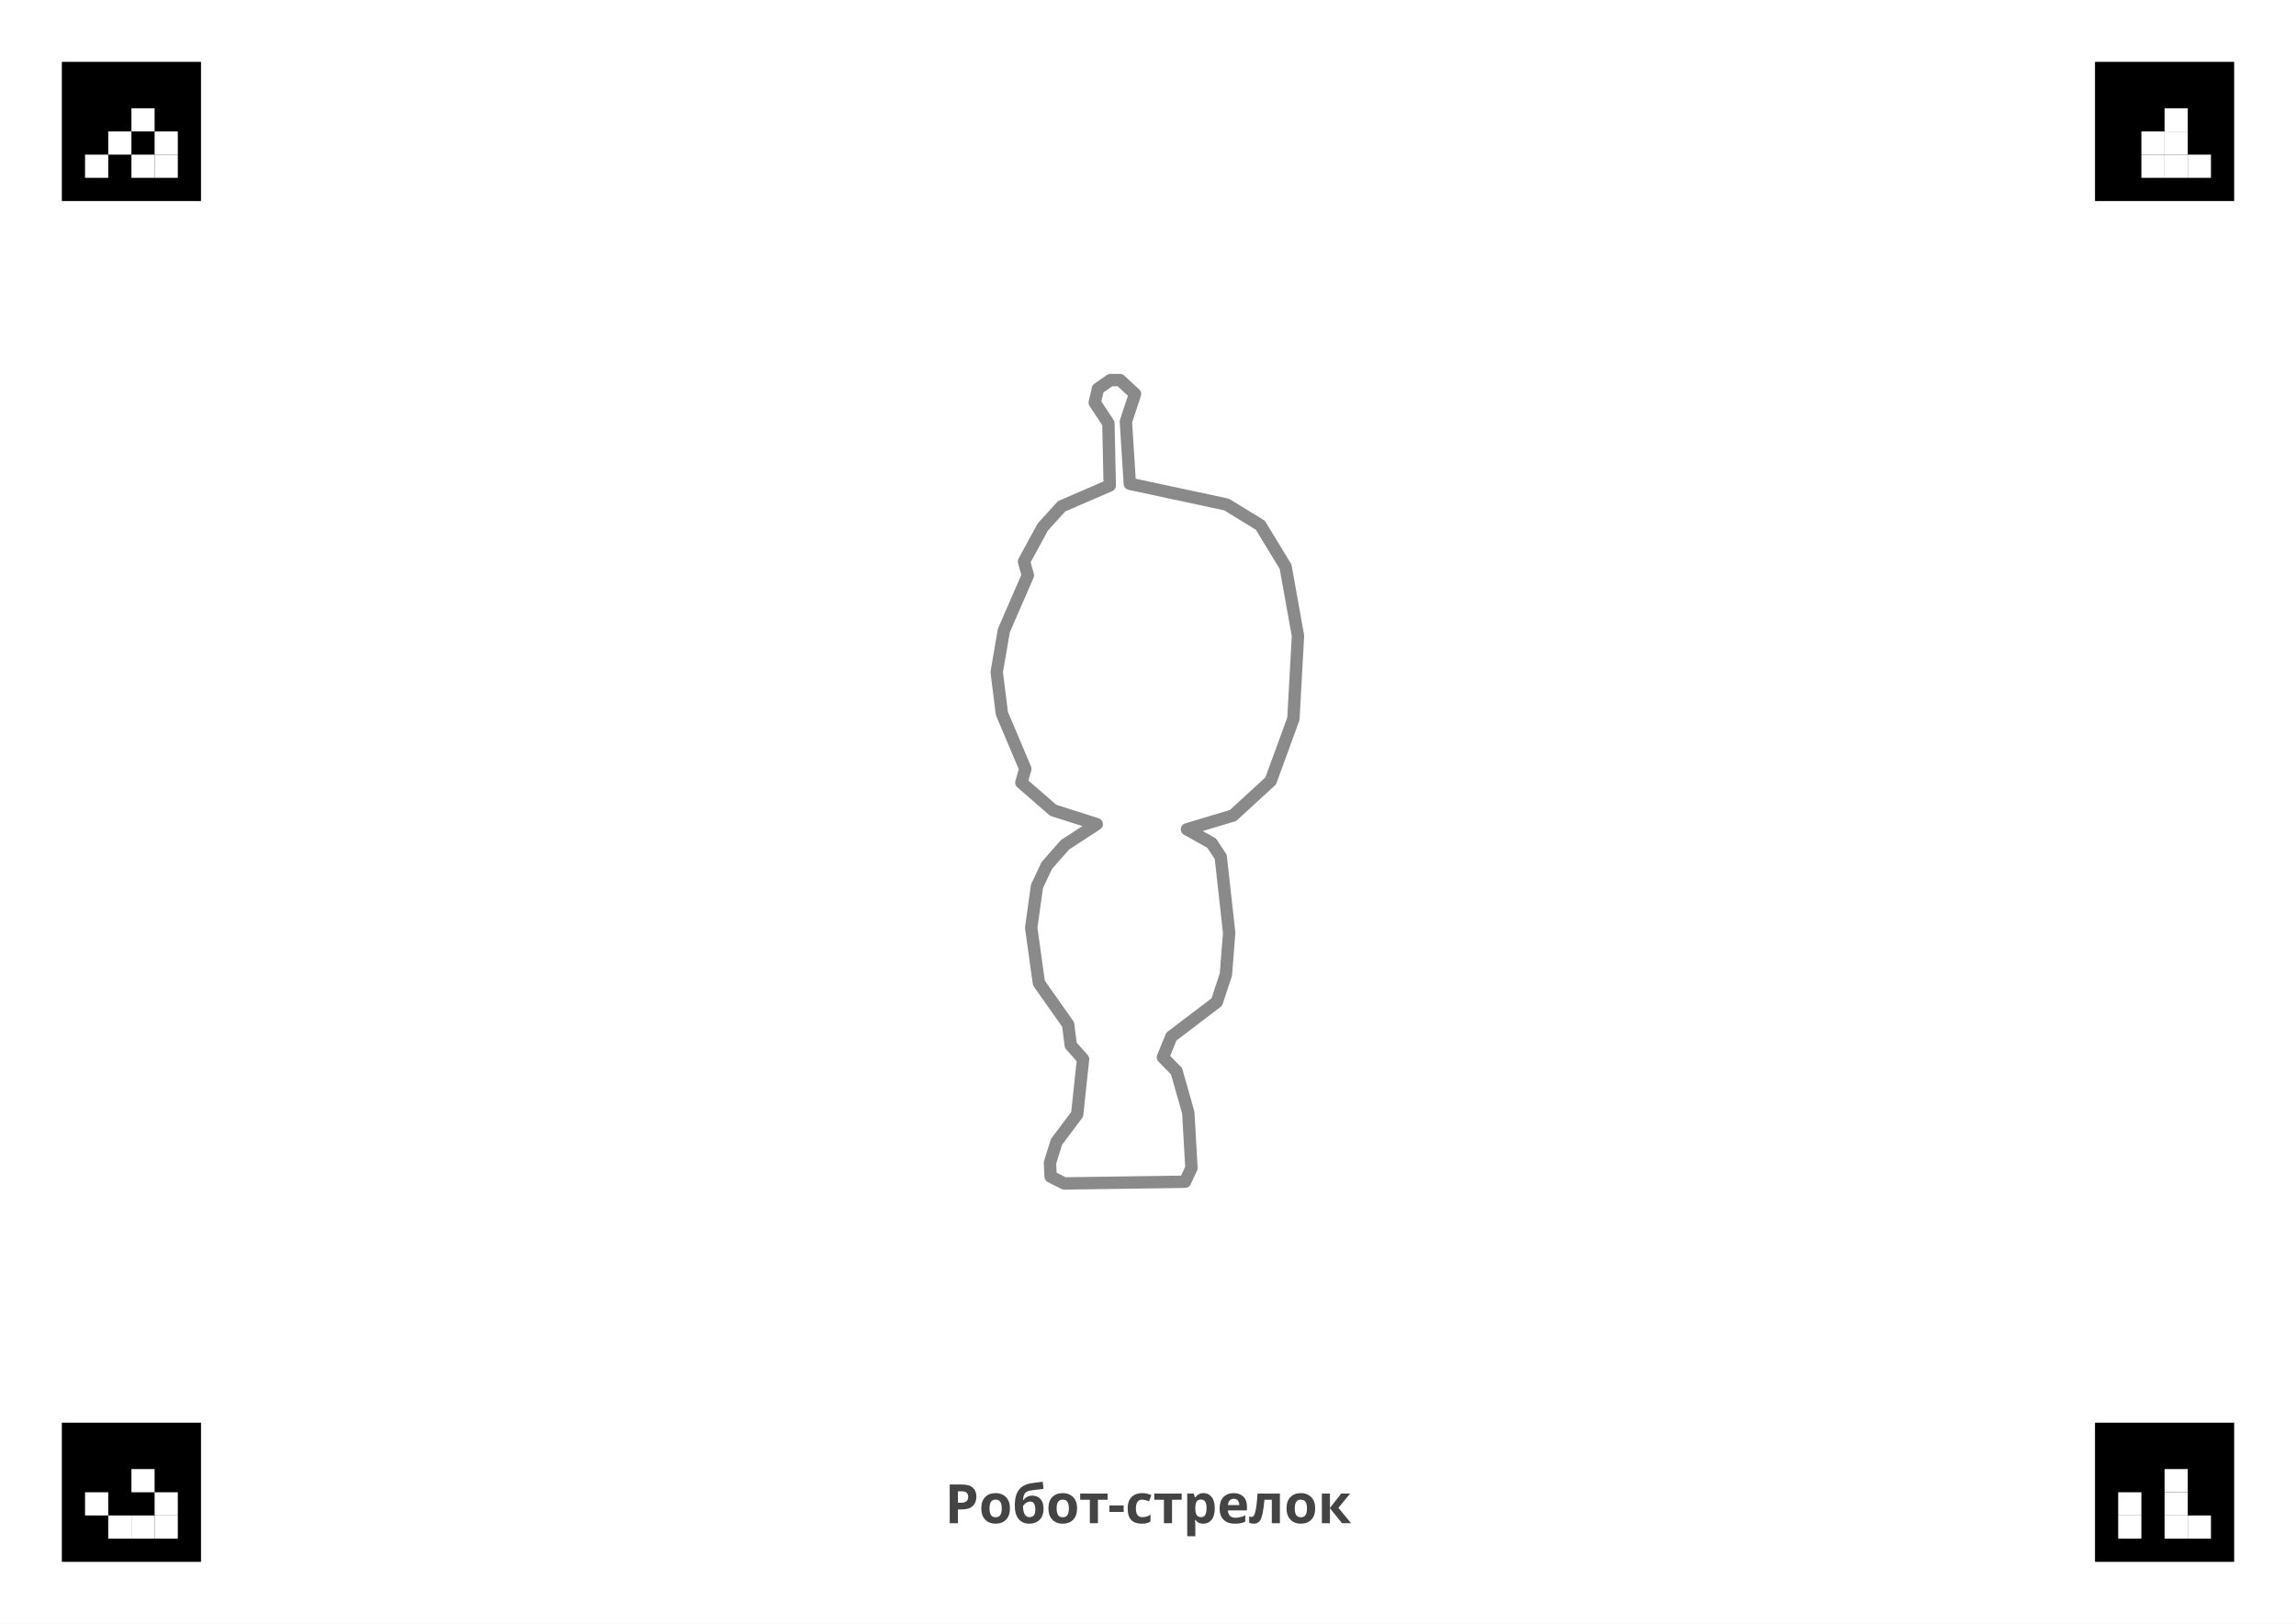
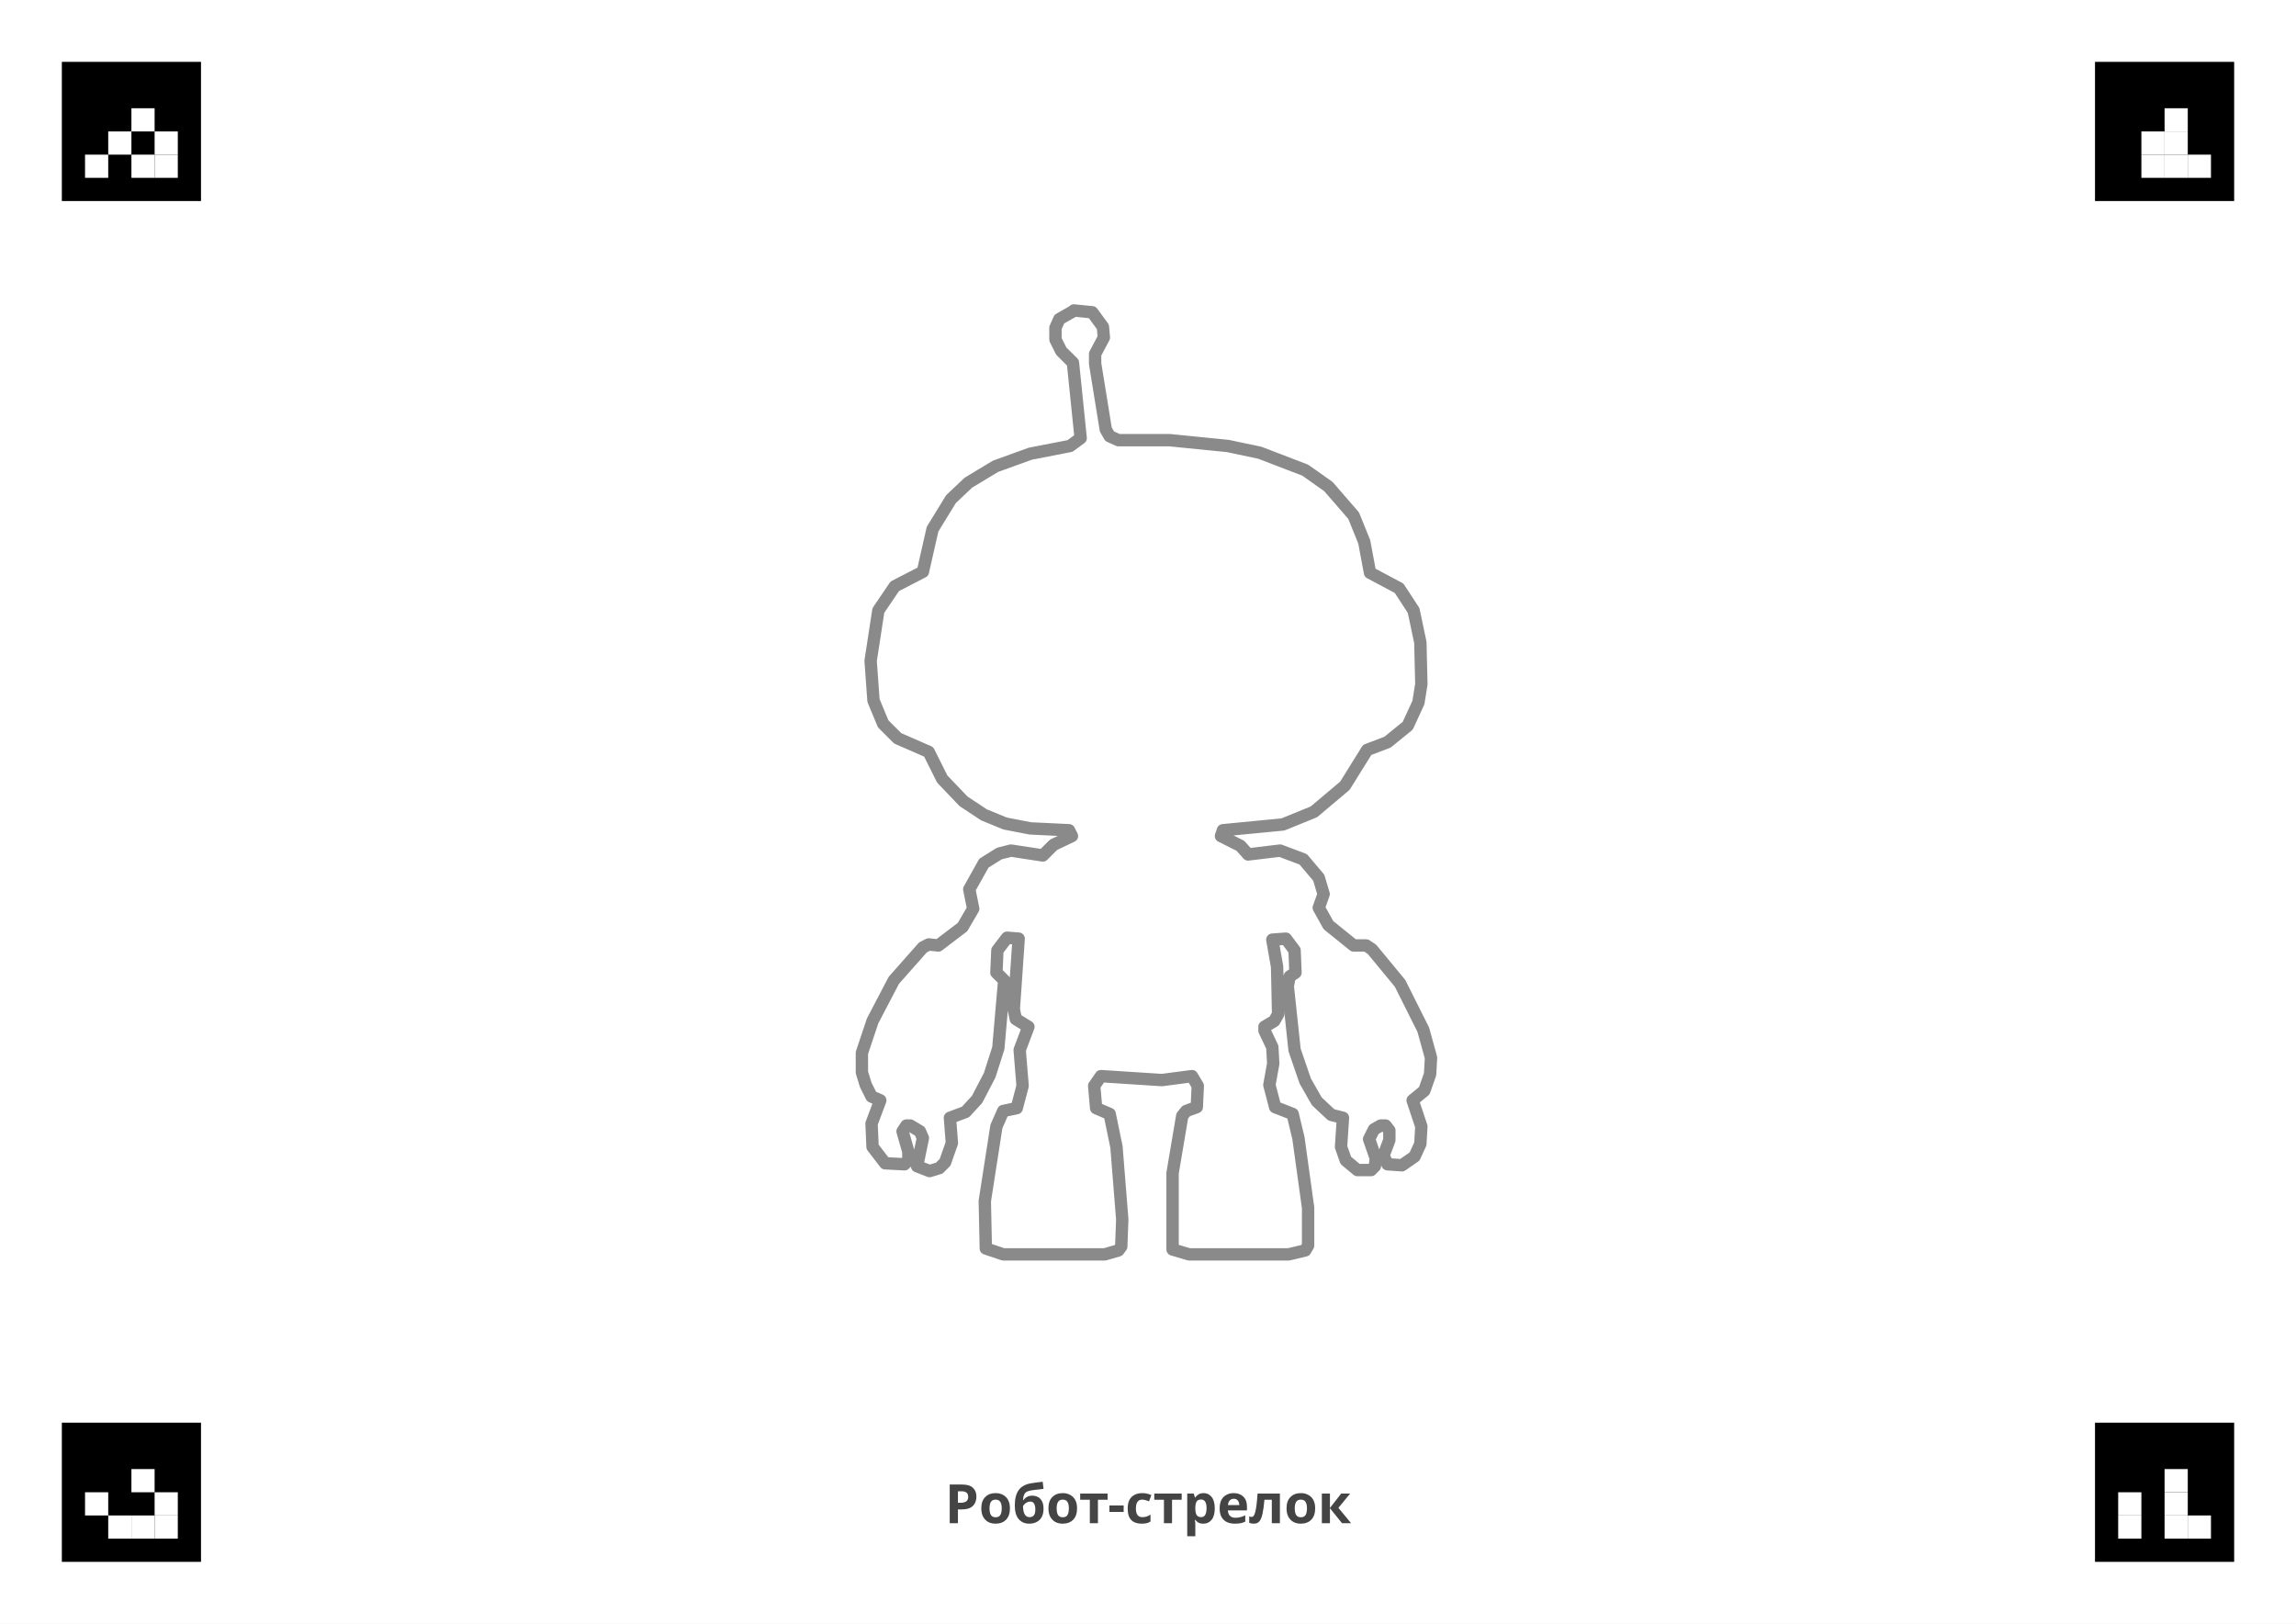
<svg xmlns="http://www.w3.org/2000/svg" width="297mm" height="210mm" viewBox="0 0 297 210">
  <rect width="297" height="210" fill="#fff" />
  <rect x="8" y="8" width="18" height="18" fill="#000" />
  <rect x="17.00" y="14.00" width="3" height="3" fill="#fff" />
  <rect x="14.00" y="17.00" width="3" height="3" fill="#fff" />
  <rect x="20.00" y="17.00" width="3" height="3" fill="#fff" />
  <rect x="11.00" y="20.00" width="3" height="3" fill="#fff" />
  <rect x="17.00" y="20.00" width="3" height="3" fill="#fff" />
  <rect x="20.00" y="20.00" width="3" height="3" fill="#fff" />
  <rect x="271" y="8" width="18" height="18" fill="#000" />
  <rect x="280.00" y="14.00" width="3" height="3" fill="#fff" />
  <rect x="277.00" y="17.00" width="3" height="3" fill="#fff" />
  <rect x="280.00" y="17.00" width="3" height="3" fill="#fff" />
  <rect x="277.00" y="20.00" width="3" height="3" fill="#fff" />
  <rect x="280.00" y="20.00" width="3" height="3" fill="#fff" />
  <rect x="283.00" y="20.00" width="3" height="3" fill="#fff" />
  <rect x="8" y="184" width="18" height="18" fill="#000" />
  <rect x="17.00" y="190.00" width="3" height="3" fill="#fff" />
  <rect x="11.00" y="193.00" width="3" height="3" fill="#fff" />
  <rect x="20.00" y="193.00" width="3" height="3" fill="#fff" />
  <rect x="14.00" y="196.00" width="3" height="3" fill="#fff" />
  <rect x="17.00" y="196.00" width="3" height="3" fill="#fff" />
  <rect x="20.00" y="196.00" width="3" height="3" fill="#fff" />
  <rect x="271" y="184" width="18" height="18" fill="#000" />
  <rect x="280.00" y="190.00" width="3" height="3" fill="#fff" />
  <rect x="274.00" y="193.00" width="3" height="3" fill="#fff" />
  <rect x="280.00" y="193.00" width="3" height="3" fill="#fff" />
  <rect x="274.00" y="196.00" width="3" height="3" fill="#fff" />
  <rect x="280.00" y="196.00" width="3" height="3" fill="#fff" />
  <rect x="283.00" y="196.00" width="3" height="3" fill="#fff" />
-   <path d="M137.66 153.06 L135.90 152.17 L135.82 150.38 L136.66 147.69 L139.34 144.12 L140.10 136.97 L138.51 135.19 L138.17 132.50 L134.39 127.14 L133.39 119.99 L134.14 114.63 L135.40 111.95 L137.75 109.27 L141.87 106.59 L136.24 104.80 L132.12 101.22 L132.63 99.44 L129.60 92.28 L128.93 86.93 L129.85 81.56 L132.96 74.41 L132.46 72.62 L134.90 68.15 L137.33 65.48 L143.55 62.79 L143.38 54.75 L141.61 52.07 L142.03 50.28 L143.63 49.16 L144.89 49.16 L146.82 50.95 L145.64 54.53 L146.15 62.57 L158.66 65.25 L163.03 67.93 L166.30 73.30 L167.90 82.23 L167.31 92.96 L164.37 101.00 L159.50 105.47 L153.54 107.26 L156.73 109.04 L157.91 110.83 L159.00 120.66 L158.58 126.02 L157.40 129.60 L151.52 134.07 L150.43 136.75 L152.19 138.54 L153.71 143.90 L154.12 151.05 L153.29 152.84 Z" fill="#fff" stroke="#8a8a8a" stroke-width="1.6" stroke-linejoin="round" />
+   <path d="M138.91 40.15 L141.29 40.39 L142.67 42.28 L142.79 43.65 L141.66 45.78 L141.66 47.03 L143.04 55.55 L143.54 56.42 L144.67 56.93 L151.30 56.93 L158.82 57.68 L162.95 58.55 L168.84 60.81 L171.84 62.93 L175.10 66.69 L176.47 70.07 L177.22 74.08 L180.98 76.08 L182.86 78.96 L183.73 83.09 L183.86 88.48 L183.48 90.86 L182.10 93.86 L179.48 95.99 L176.85 96.99 L173.97 101.62 L169.96 105.00 L165.95 106.63 L158.19 107.38 L157.94 108.13 L160.45 109.39 L161.45 110.51 L165.58 110.01 L168.58 111.14 L170.59 113.52 L171.22 115.64 L170.59 117.40 L171.84 119.65 L175.10 122.28 L176.72 122.28 L177.47 122.78 L181.10 127.17 L184.11 133.18 L185.11 136.80 L184.99 138.94 L184.24 141.07 L182.73 142.31 L183.86 145.69 L183.73 147.95 L182.98 149.58 L181.35 150.71 L179.48 150.58 L178.97 149.45 L179.72 147.45 L179.72 146.20 L179.23 145.57 L178.60 145.57 L177.73 146.07 L177.10 147.32 L177.97 149.83 L177.85 150.83 L177.35 151.33 L175.59 151.33 L174.09 150.08 L173.47 148.33 L173.72 144.57 L172.21 144.19 L170.34 142.44 L168.84 139.81 L167.46 135.80 L166.58 127.54 L166.83 126.29 L167.58 125.79 L167.46 122.91 L166.33 121.40 L164.58 121.53 L165.20 125.04 L165.33 131.17 L164.83 132.05 L163.57 132.80 L163.57 133.30 L164.58 135.43 L164.70 137.56 L164.20 140.32 L164.95 143.19 L167.21 144.07 L167.96 147.20 L169.21 156.21 L169.21 161.09 L168.84 161.72 L166.70 162.23 L153.81 162.23 L151.68 161.60 L151.68 151.71 L152.93 144.32 L153.44 143.69 L154.81 143.19 L154.94 140.44 L154.19 139.18 L150.30 139.69 L142.41 139.18 L141.54 140.44 L141.79 143.32 L143.54 144.07 L144.42 148.33 L145.17 157.71 L145.04 161.22 L144.67 161.72 L142.92 162.23 L129.77 162.23 L127.52 161.47 L127.39 155.34 L128.89 145.69 L129.77 143.69 L131.52 143.32 L132.28 140.44 L131.90 135.80 L133.03 132.80 L131.40 131.80 L131.14 130.55 L131.77 121.40 L130.27 121.28 L129.02 122.91 L128.89 125.79 L129.90 126.79 L129.14 135.56 L128.02 139.06 L126.39 142.19 L124.89 143.82 L122.88 144.57 L123.13 147.83 L122.25 150.33 L121.50 151.08 L120.25 151.46 L118.63 150.83 L119.38 147.20 L119.00 146.32 L117.75 145.57 L117.25 145.57 L116.75 146.32 L117.50 148.95 L117.50 150.08 L117.00 150.58 L114.50 150.45 L112.87 148.33 L112.74 145.32 L113.87 142.31 L112.74 141.82 L111.99 140.32 L111.49 138.69 L111.49 136.18 L112.87 132.05 L115.62 126.79 L119.38 122.54 L120.13 122.15 L121.38 122.28 L124.51 119.90 L125.89 117.53 L125.38 115.02 L127.27 111.64 L129.27 110.39 L130.77 110.01 L134.90 110.64 L136.28 109.26 L138.66 108.13 L138.28 107.38 L133.28 107.14 L130.02 106.51 L127.27 105.38 L124.63 103.63 L121.88 100.75 L120.13 97.24 L116.12 95.49 L114.24 93.61 L112.99 90.60 L112.62 85.47 L113.62 78.96 L115.74 75.83 L119.38 73.95 L120.63 68.44 L123.01 64.56 L125.26 62.43 L128.77 60.31 L133.28 58.68 L138.41 57.68 L139.79 56.67 L138.79 46.91 L137.28 45.41 L136.53 43.91 L136.53 42.40 L137.03 41.27 L138.79 40.27 Z" fill="#fff" stroke="#8a8a8a" stroke-width="1.6" stroke-linejoin="round" />
  <text x="148.5" y="197" text-anchor="middle" font-family="Segoe UI, sans-serif" font-size="7" font-weight="600" fill="#444">Робот-стрелок</text>
</svg>
